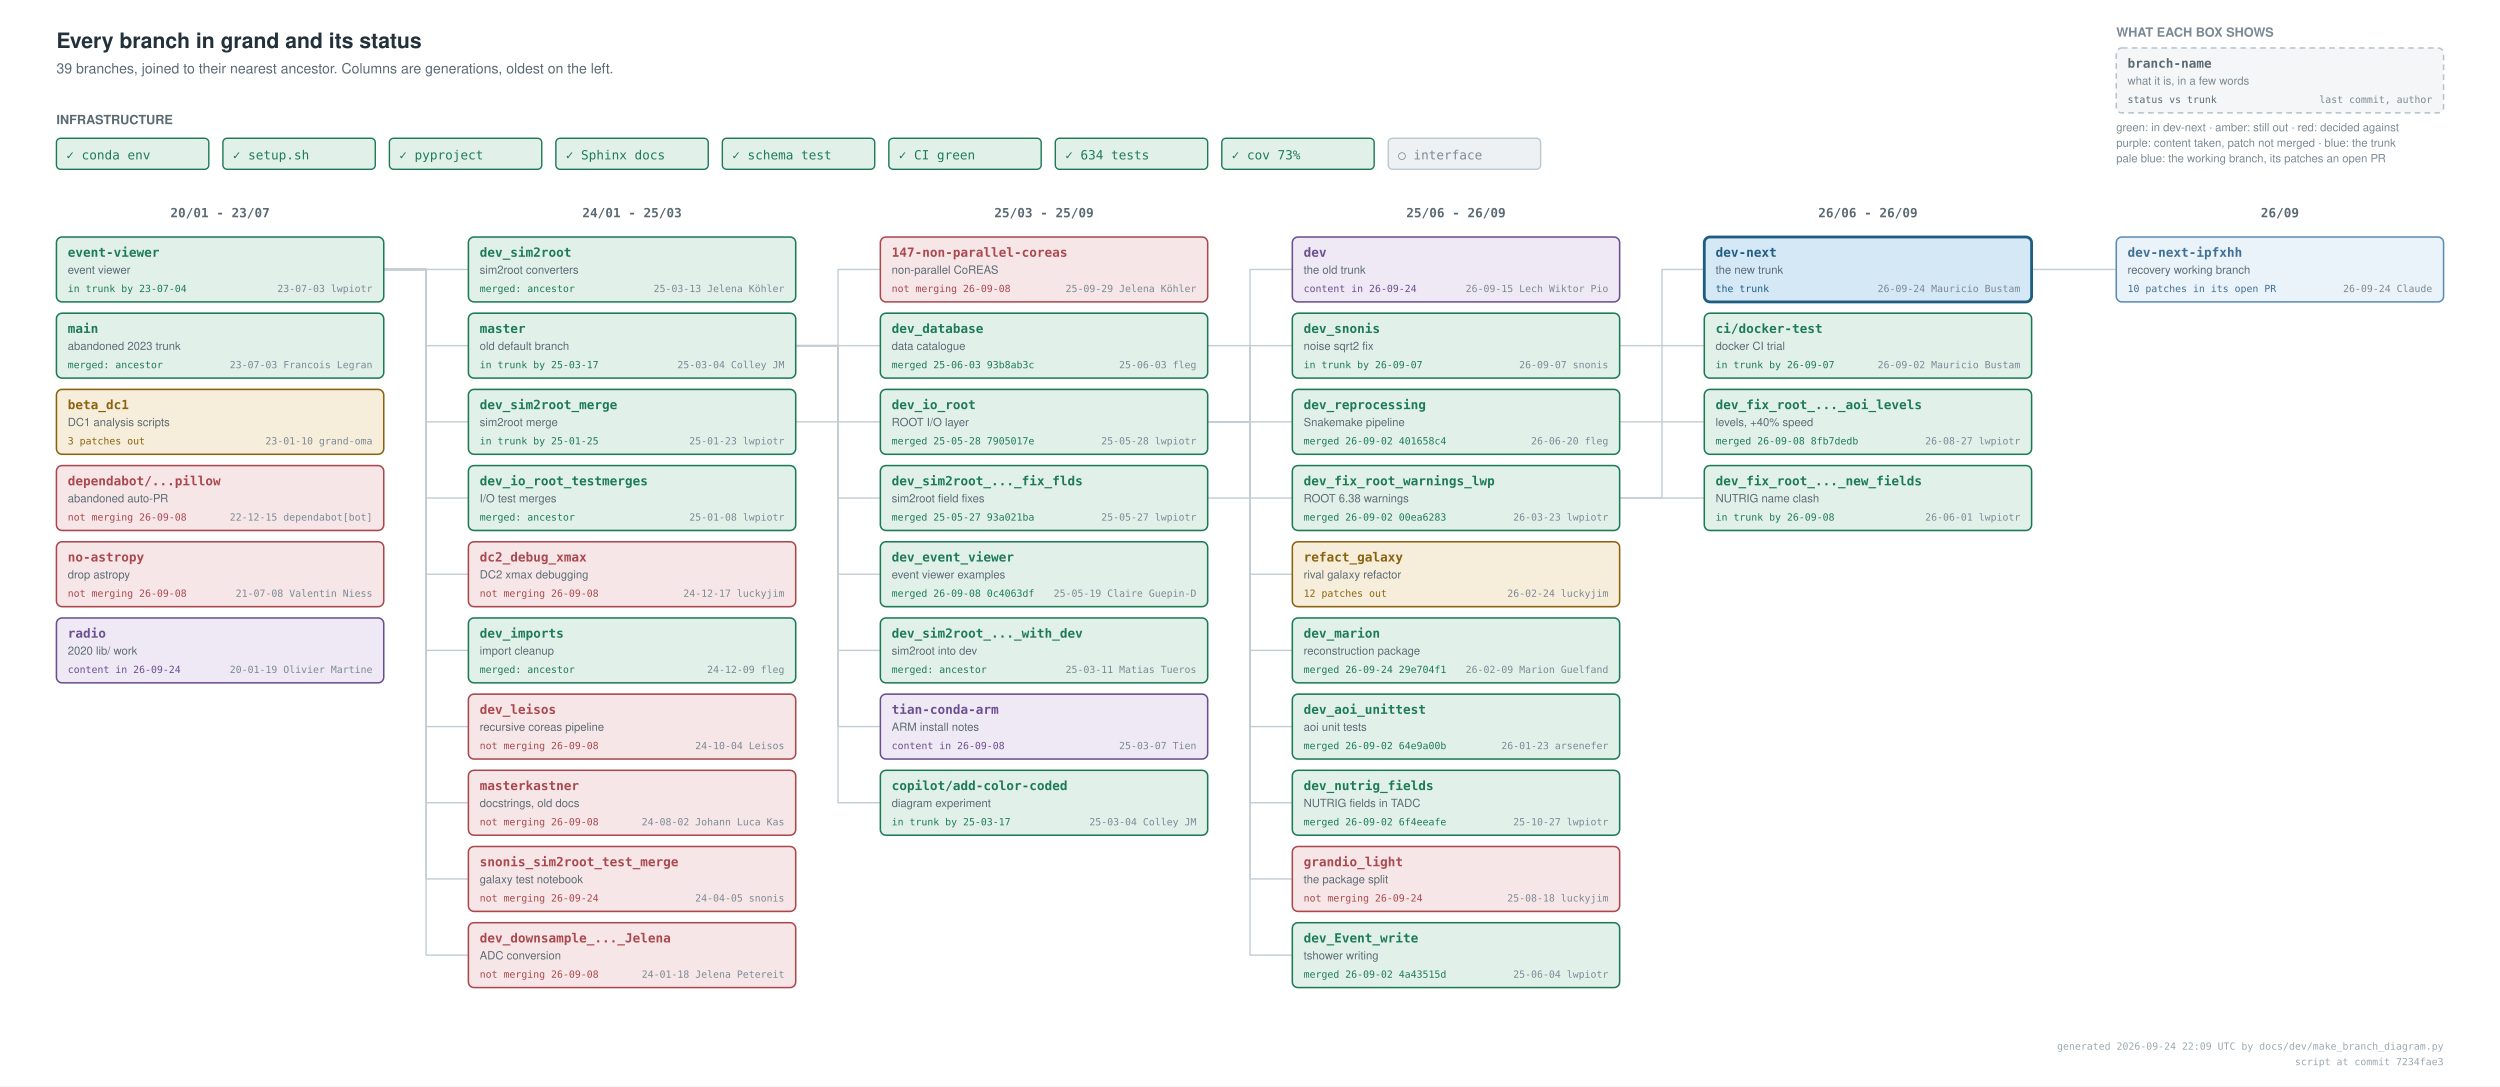
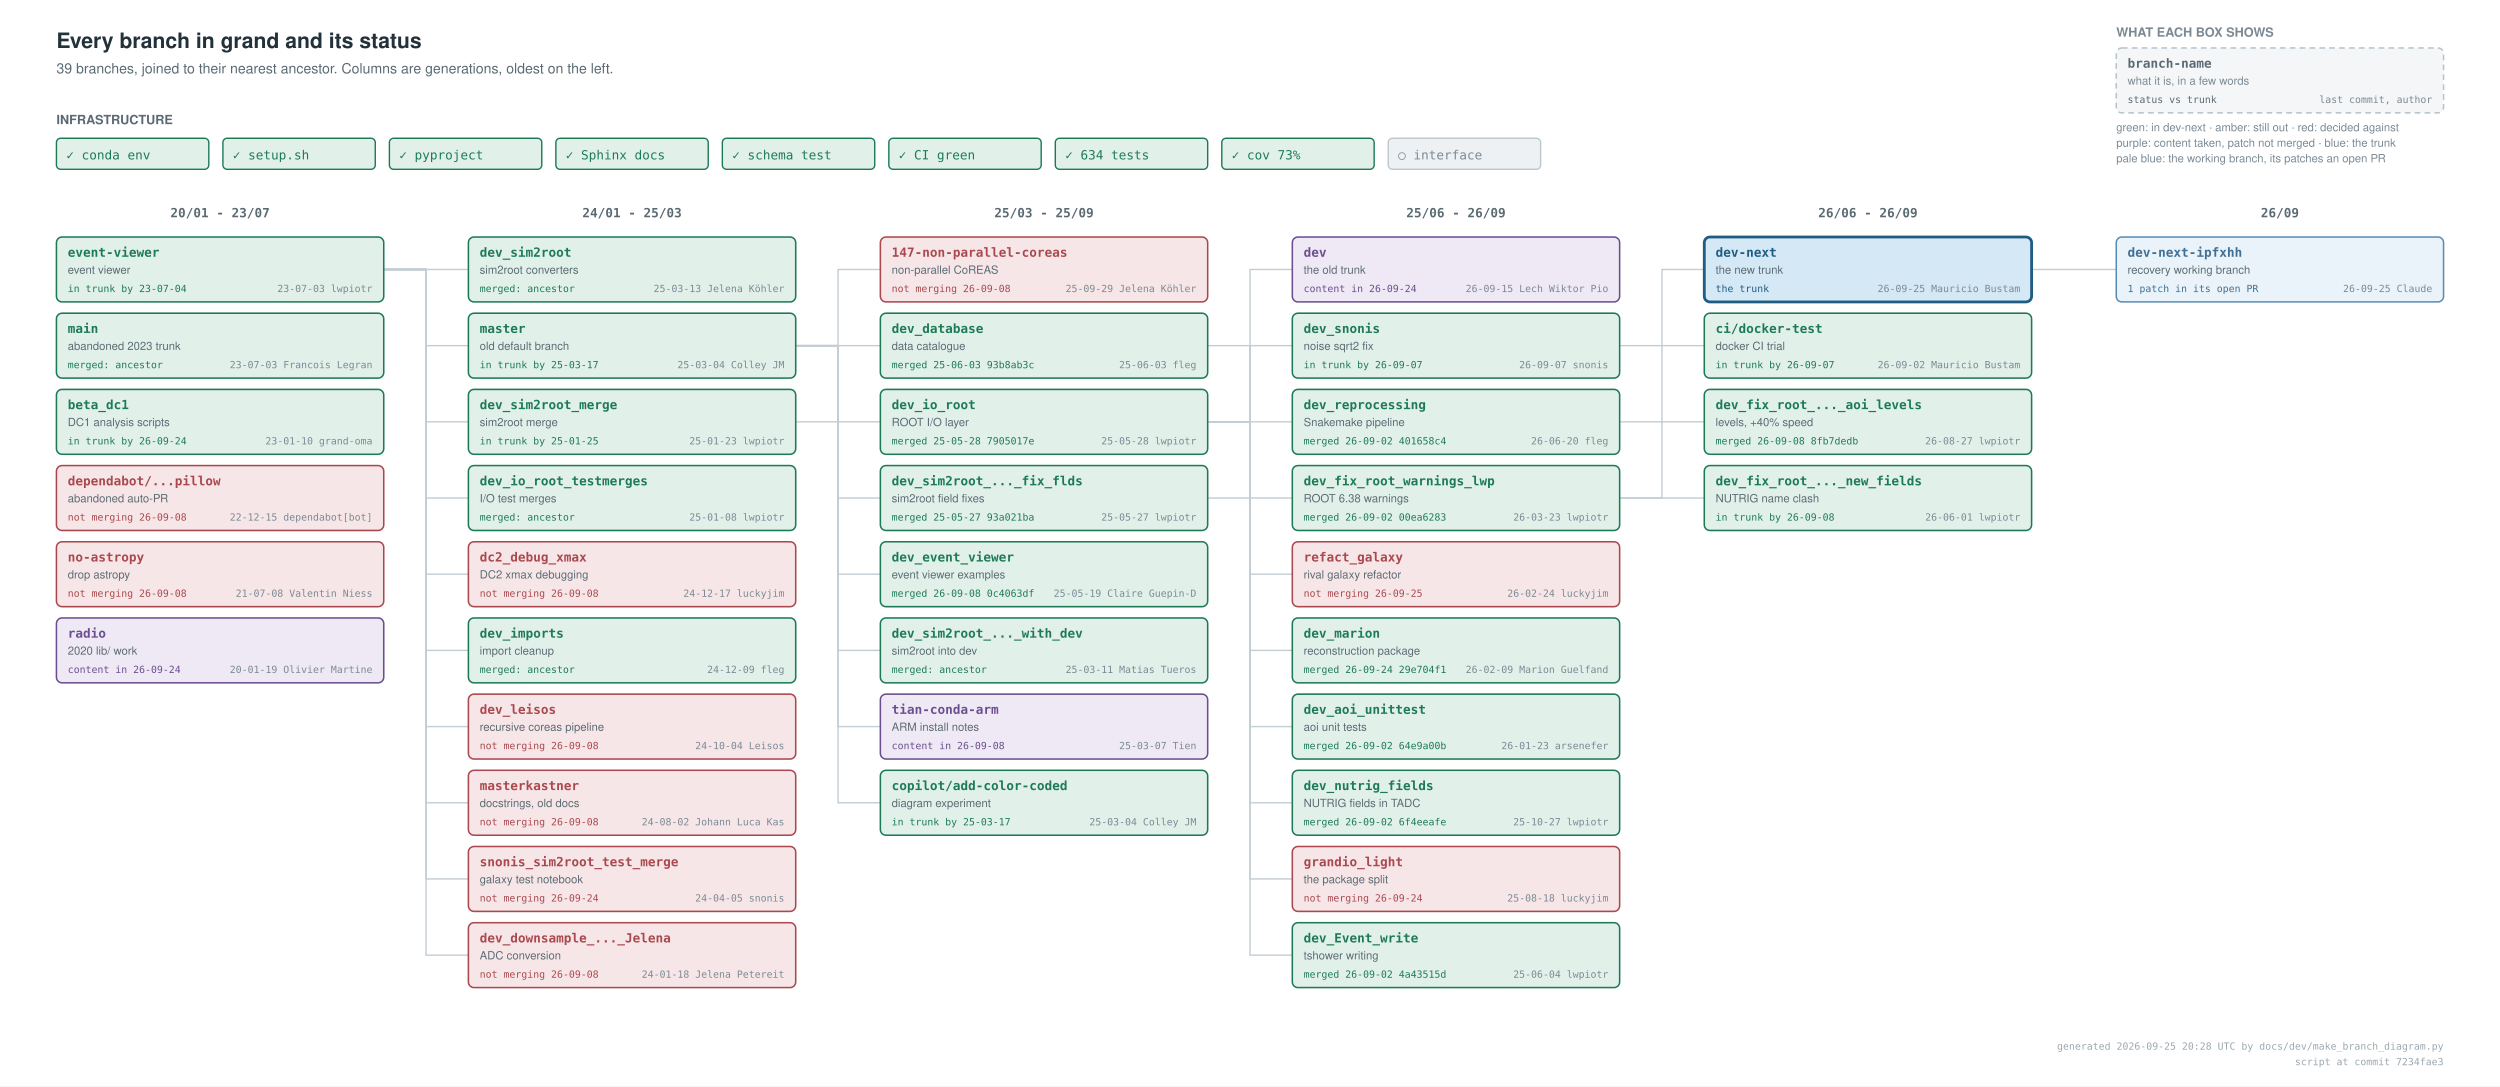
<svg xmlns="http://www.w3.org/2000/svg" viewBox="0 0 1772 770" width="1772" height="770" font-family="IBM Plex Sans, Helvetica, Arial, sans-serif">
  <rect width="1772" height="770" fill="#FFFFFF" />
  <text x="40" y="34" font-size="15" font-weight="600" fill="#22313A">Every branch in grand and its status</text>
  <text x="40" y="52" font-size="10" fill="#5A6A73">39 branches, joined to their nearest ancestor. Columns are generations, oldest on the left.</text>
  <text x="1500.0" y="26.0" font-size="9" font-weight="600" fill="#7A8994">WHAT EACH BOX SHOWS</text>
  <rect x="1500.0" y="34.0" width="232" height="46" rx="4" fill="#F4F6F7" stroke="#B7C4CC" stroke-width="1.1" stroke-dasharray="4 3" />
  <text x="1508.0" y="48.0" font-family="IBM Plex Mono, monospace" font-size="9" font-weight="600" fill="#5A6A73">branch-name</text>
  <text x="1508.0" y="60.0" font-size="8" fill="#7A8994">what it is, in a few words</text>
  <text x="1508.0" y="73.0" font-family="IBM Plex Mono, monospace" font-size="7" fill="#5A6A73">status vs trunk</text>
  <text x="1724.0" y="73.0" font-family="IBM Plex Mono, monospace" font-size="7" fill="#7A8994" text-anchor="end">last commit, author</text>
  <text x="1500.0" y="93.0" font-size="8" fill="#7A8994">green: in dev-next · amber: still out · red: decided against</text>
  <text x="1500.0" y="104.0" font-size="8" fill="#7A8994">purple: content taken, patch not merged · blue: the trunk</text>
  <text x="1500.0" y="115.0" font-size="8" fill="#7A8994">pale blue: the working branch, its patches an open PR</text>
  <text x="40" y="88" font-size="9" font-weight="600" fill="#5A6A73">INFRASTRUCTURE</text>
  <rect x="40.0" y="98" width="108" height="22" rx="3" fill="#E1F1EA" stroke="#1D7A57" stroke-width="1" />
  <text x="47.0" y="113" font-family="IBM Plex Mono, monospace" font-size="9" fill="#1D7A57">✓ conda env</text>
  <rect x="158.0" y="98" width="108" height="22" rx="3" fill="#E1F1EA" stroke="#1D7A57" stroke-width="1" />
  <text x="165.0" y="113" font-family="IBM Plex Mono, monospace" font-size="9" fill="#1D7A57">✓ setup.sh</text>
  <rect x="276.0" y="98" width="108" height="22" rx="3" fill="#E1F1EA" stroke="#1D7A57" stroke-width="1" />
  <text x="283.0" y="113" font-family="IBM Plex Mono, monospace" font-size="9" fill="#1D7A57">✓ pyproject</text>
  <rect x="394.0" y="98" width="108" height="22" rx="3" fill="#E1F1EA" stroke="#1D7A57" stroke-width="1" />
  <text x="401.0" y="113" font-family="IBM Plex Mono, monospace" font-size="9" fill="#1D7A57">✓ Sphinx docs</text>
  <rect x="512.0" y="98" width="108" height="22" rx="3" fill="#E1F1EA" stroke="#1D7A57" stroke-width="1" />
  <text x="519.0" y="113" font-family="IBM Plex Mono, monospace" font-size="9" fill="#1D7A57">✓ schema test</text>
  <rect x="630.0" y="98" width="108" height="22" rx="3" fill="#E1F1EA" stroke="#1D7A57" stroke-width="1" />
  <text x="637.0" y="113" font-family="IBM Plex Mono, monospace" font-size="9" fill="#1D7A57">✓ CI green</text>
  <rect x="748.0" y="98" width="108" height="22" rx="3" fill="#E1F1EA" stroke="#1D7A57" stroke-width="1" />
  <text x="755.0" y="113" font-family="IBM Plex Mono, monospace" font-size="9" fill="#1D7A57">✓ 634 tests</text>
  <rect x="866.0" y="98" width="108" height="22" rx="3" fill="#E1F1EA" stroke="#1D7A57" stroke-width="1" />
  <text x="873.0" y="113" font-family="IBM Plex Mono, monospace" font-size="9" fill="#1D7A57">✓ cov 73%</text>
  <rect x="984.0" y="98" width="108" height="22" rx="3" fill="#EDF1F3" stroke="#BCC7CE" stroke-width="1" />
  <text x="991.0" y="113" font-family="IBM Plex Mono, monospace" font-size="9" fill="#7A8994">○ interface</text>
  <text x="156.0" y="154.0" font-family="IBM Plex Mono, monospace" font-size="9" font-weight="600" fill="#5A6A73" text-anchor="middle">20/01 - 23/07</text>
  <text x="448.0" y="154.0" font-family="IBM Plex Mono, monospace" font-size="9" font-weight="600" fill="#5A6A73" text-anchor="middle">24/01 - 25/03</text>
  <text x="740.0" y="154.0" font-family="IBM Plex Mono, monospace" font-size="9" font-weight="600" fill="#5A6A73" text-anchor="middle">25/03 - 25/09</text>
  <text x="1032.0" y="154.0" font-family="IBM Plex Mono, monospace" font-size="9" font-weight="600" fill="#5A6A73" text-anchor="middle">25/06 - 26/09</text>
  <text x="1324.0" y="154.0" font-family="IBM Plex Mono, monospace" font-size="9" font-weight="600" fill="#5A6A73" text-anchor="middle">26/06 - 26/09</text>
  <text x="1616.0" y="154.0" font-family="IBM Plex Mono, monospace" font-size="9" font-weight="600" fill="#5A6A73" text-anchor="middle">26/09</text>
  <path d="M 564.0 245.0 H 594.0 V 191.0 H 624.0" fill="none" stroke="#C3CDD4" stroke-width="1" />
  <path d="M 1148.0 299.0 H 1178.0 V 245.0 H 1208.0" fill="none" stroke="#C3CDD4" stroke-width="1" />
  <path d="M 564.0 245.0 H 594.0 V 569.0 H 624.0" fill="none" stroke="#C3CDD4" stroke-width="1" />
  <path d="M 272.0 191.0 H 302.0 V 407.0 H 332.0" fill="none" stroke="#C3CDD4" stroke-width="1" />
  <path d="M 856.0 299.0 H 886.0 V 191.0 H 916.0" fill="none" stroke="#C3CDD4" stroke-width="1" />
  <path d="M 1148.0 245.0 H 1178.0 V 191.0 H 1208.0" fill="none" stroke="#C3CDD4" stroke-width="1" />
  <path d="M 1440.0 191.0 H 1470.0 V 191.0 H 1500.0" fill="none" stroke="#C3CDD4" stroke-width="1" />
  <path d="M 856.0 245.0 H 886.0 V 677.0 H 916.0" fill="none" stroke="#C3CDD4" stroke-width="1" />
  <path d="M 856.0 299.0 H 886.0 V 515.0 H 916.0" fill="none" stroke="#C3CDD4" stroke-width="1" />
  <path d="M 564.0 245.0 H 594.0 V 245.0 H 624.0" fill="none" stroke="#C3CDD4" stroke-width="1" />
  <path d="M 272.0 191.0 H 302.0 V 677.0 H 332.0" fill="none" stroke="#C3CDD4" stroke-width="1" />
  <path d="M 564.0 245.0 H 594.0 V 407.0 H 624.0" fill="none" stroke="#C3CDD4" stroke-width="1" />
  <path d="M 1148.0 353.0 H 1178.0 V 299.0 H 1208.0" fill="none" stroke="#C3CDD4" stroke-width="1" />
  <path d="M 856.0 299.0 H 886.0 V 353.0 H 916.0" fill="none" stroke="#C3CDD4" stroke-width="1" />
  <path d="M 1148.0 353.0 H 1178.0 V 353.0 H 1208.0" fill="none" stroke="#C3CDD4" stroke-width="1" />
  <path d="M 272.0 191.0 H 302.0 V 461.0 H 332.0" fill="none" stroke="#C3CDD4" stroke-width="1" />
  <path d="M 564.0 245.0 H 594.0 V 299.0 H 624.0" fill="none" stroke="#C3CDD4" stroke-width="1" />
  <path d="M 272.0 191.0 H 302.0 V 353.0 H 332.0" fill="none" stroke="#C3CDD4" stroke-width="1" />
  <path d="M 272.0 191.0 H 302.0 V 515.0 H 332.0" fill="none" stroke="#C3CDD4" stroke-width="1" />
  <path d="M 856.0 299.0 H 886.0 V 461.0 H 916.0" fill="none" stroke="#C3CDD4" stroke-width="1" />
  <path d="M 856.0 299.0 H 886.0 V 569.0 H 916.0" fill="none" stroke="#C3CDD4" stroke-width="1" />
  <path d="M 856.0 299.0 H 886.0 V 299.0 H 916.0" fill="none" stroke="#C3CDD4" stroke-width="1" />
  <path d="M 272.0 191.0 H 302.0 V 191.0 H 332.0" fill="none" stroke="#C3CDD4" stroke-width="1" />
  <path d="M 272.0 191.0 H 302.0 V 299.0 H 332.0" fill="none" stroke="#C3CDD4" stroke-width="1" />
  <path d="M 564.0 299.0 H 594.0 V 461.0 H 624.0" fill="none" stroke="#C3CDD4" stroke-width="1" />
  <path d="M 564.0 245.0 H 594.0 V 353.0 H 624.0" fill="none" stroke="#C3CDD4" stroke-width="1" />
  <path d="M 856.0 353.0 H 886.0 V 245.0 H 916.0" fill="none" stroke="#C3CDD4" stroke-width="1" />
  <path d="M 856.0 299.0 H 886.0 V 623.0 H 916.0" fill="none" stroke="#C3CDD4" stroke-width="1" />
  <path d="M 272.0 191.0 H 302.0 V 245.0 H 332.0" fill="none" stroke="#C3CDD4" stroke-width="1" />
  <path d="M 272.0 191.0 H 302.0 V 569.0 H 332.0" fill="none" stroke="#C3CDD4" stroke-width="1" />
  <path d="M 856.0 299.0 H 886.0 V 407.0 H 916.0" fill="none" stroke="#C3CDD4" stroke-width="1" />
  <path d="M 272.0 191.0 H 302.0 V 623.0 H 332.0" fill="none" stroke="#C3CDD4" stroke-width="1" />
  <path d="M 564.0 245.0 H 594.0 V 515.0 H 624.0" fill="none" stroke="#C3CDD4" stroke-width="1" />
  <rect x="624.0" y="168.0" width="232" height="46" rx="4" fill="#F7E6E7" stroke="#A9484E" stroke-width="1.1" />
  <text x="632.0" y="182.0" font-family="IBM Plex Mono, monospace" font-size="9" font-weight="600" fill="#A9484E">147-non-parallel-coreas</text>
  <text x="632.0" y="194.0" font-size="8" fill="#5A6A73">non-parallel CoREAS</text>
  <text x="632.0" y="207.0" font-family="IBM Plex Mono, monospace" font-size="7" fill="#A9484E">not merging 26-09-08</text>
  <text x="848.0" y="207.0" font-family="IBM Plex Mono, monospace" font-size="7" fill="#7A8994" text-anchor="end">25-09-29 Jelena Köhler</text>
-   <rect x="40.0" y="276.0" width="232" height="46" rx="4" fill="#F6EDDA" stroke="#8A6210" stroke-width="1.1" />
-   <text x="48.0" y="290.0" font-family="IBM Plex Mono, monospace" font-size="9" font-weight="600" fill="#8A6210">beta_dc1</text>
+   <rect x="40.0" y="276.0" width="232" height="46" rx="4" fill="#E1F1EA" stroke="#1D7A57" stroke-width="1.1" />
+   <text x="48.0" y="290.0" font-family="IBM Plex Mono, monospace" font-size="9" font-weight="600" fill="#1D7A57">beta_dc1</text>
  <text x="48.0" y="302.0" font-size="8" fill="#5A6A73">DC1 analysis scripts</text>
-   <text x="48.0" y="315.0" font-family="IBM Plex Mono, monospace" font-size="7" fill="#8A6210">3 patches out</text>
+   <text x="48.0" y="315.0" font-family="IBM Plex Mono, monospace" font-size="7" fill="#1D7A57">in trunk by 26-09-24</text>
  <text x="264.0" y="315.0" font-family="IBM Plex Mono, monospace" font-size="7" fill="#7A8994" text-anchor="end">23-01-10 grand-oma</text>
  <rect x="1208.0" y="222.0" width="232" height="46" rx="4" fill="#E1F1EA" stroke="#1D7A57" stroke-width="1.1" />
  <text x="1216.0" y="236.0" font-family="IBM Plex Mono, monospace" font-size="9" font-weight="600" fill="#1D7A57">ci/docker-test</text>
  <text x="1216.0" y="248.0" font-size="8" fill="#5A6A73">docker CI trial</text>
  <text x="1216.0" y="261.0" font-family="IBM Plex Mono, monospace" font-size="7" fill="#1D7A57">in trunk by 26-09-07</text>
  <text x="1432.0" y="261.0" font-family="IBM Plex Mono, monospace" font-size="7" fill="#7A8994" text-anchor="end">26-09-02 Mauricio Bustam</text>
  <rect x="624.0" y="546.0" width="232" height="46" rx="4" fill="#E1F1EA" stroke="#1D7A57" stroke-width="1.1" />
  <text x="632.0" y="560.0" font-family="IBM Plex Mono, monospace" font-size="9" font-weight="600" fill="#1D7A57">copilot/add-color-coded</text>
  <text x="632.0" y="572.0" font-size="8" fill="#5A6A73">diagram experiment</text>
  <text x="632.0" y="585.0" font-family="IBM Plex Mono, monospace" font-size="7" fill="#1D7A57">in trunk by 25-03-17</text>
  <text x="848.0" y="585.0" font-family="IBM Plex Mono, monospace" font-size="7" fill="#7A8994" text-anchor="end">25-03-04 Colley JM</text>
  <rect x="332.0" y="384.0" width="232" height="46" rx="4" fill="#F7E6E7" stroke="#A9484E" stroke-width="1.1" />
  <text x="340.0" y="398.0" font-family="IBM Plex Mono, monospace" font-size="9" font-weight="600" fill="#A9484E">dc2_debug_xmax</text>
  <text x="340.0" y="410.0" font-size="8" fill="#5A6A73">DC2 xmax debugging</text>
  <text x="340.0" y="423.0" font-family="IBM Plex Mono, monospace" font-size="7" fill="#A9484E">not merging 26-09-08</text>
  <text x="556.0" y="423.0" font-family="IBM Plex Mono, monospace" font-size="7" fill="#7A8994" text-anchor="end">24-12-17 luckyjim</text>
  <rect x="40.0" y="330.0" width="232" height="46" rx="4" fill="#F7E6E7" stroke="#A9484E" stroke-width="1.1" />
  <text x="48.0" y="344.0" font-family="IBM Plex Mono, monospace" font-size="9" font-weight="600" fill="#A9484E">dependabot/...pillow</text>
  <text x="48.0" y="356.0" font-size="8" fill="#5A6A73">abandoned auto-PR</text>
  <text x="48.0" y="369.0" font-family="IBM Plex Mono, monospace" font-size="7" fill="#A9484E">not merging 26-09-08</text>
  <text x="264.0" y="369.0" font-family="IBM Plex Mono, monospace" font-size="7" fill="#7A8994" text-anchor="end">22-12-15 dependabot[bot]</text>
  <rect x="916.0" y="168.0" width="232" height="46" rx="4" fill="#EFE9F5" stroke="#6B4E8E" stroke-width="1.1" />
  <text x="924.0" y="182.0" font-family="IBM Plex Mono, monospace" font-size="9" font-weight="600" fill="#6B4E8E">dev</text>
  <text x="924.0" y="194.0" font-size="8" fill="#5A6A73">the old trunk</text>
  <text x="924.0" y="207.0" font-family="IBM Plex Mono, monospace" font-size="7" fill="#6B4E8E">content in 26-09-24</text>
  <text x="1140.0" y="207.0" font-family="IBM Plex Mono, monospace" font-size="7" fill="#7A8994" text-anchor="end">26-09-15 Lech Wiktor Pio</text>
  <rect x="1208.0" y="168.0" width="232" height="46" rx="4" fill="#D5E8F5" stroke="#1F5C82" stroke-width="2" />
  <text x="1216.0" y="182.0" font-family="IBM Plex Mono, monospace" font-size="9" font-weight="600" fill="#1F5C82">dev-next</text>
  <text x="1216.0" y="194.0" font-size="8" fill="#5A6A73">the new trunk</text>
  <text x="1216.0" y="207.0" font-family="IBM Plex Mono, monospace" font-size="7" fill="#1F5C82">the trunk</text>
-   <text x="1432.0" y="207.0" font-family="IBM Plex Mono, monospace" font-size="7" fill="#7A8994" text-anchor="end">26-09-24 Mauricio Bustam</text>
+   <text x="1432.0" y="207.0" font-family="IBM Plex Mono, monospace" font-size="7" fill="#7A8994" text-anchor="end">26-09-25 Mauricio Bustam</text>
  <rect x="1500.0" y="168.0" width="232" height="46" rx="4" fill="#EAF3F9" stroke="#5B8DB3" stroke-width="1.1" />
  <text x="1508.0" y="182.0" font-family="IBM Plex Mono, monospace" font-size="9" font-weight="600" fill="#3F6F94">dev-next-ipfxhh</text>
  <text x="1508.0" y="194.0" font-size="8" fill="#5A6A73">recovery working branch</text>
-   <text x="1508.0" y="207.0" font-family="IBM Plex Mono, monospace" font-size="7" fill="#3F6F94">10 patches in its open PR</text>
-   <text x="1724.0" y="207.0" font-family="IBM Plex Mono, monospace" font-size="7" fill="#7A8994" text-anchor="end">26-09-24 Claude</text>
+   <text x="1508.0" y="207.0" font-family="IBM Plex Mono, monospace" font-size="7" fill="#3F6F94">1 patch in its open PR</text>
+   <text x="1724.0" y="207.0" font-family="IBM Plex Mono, monospace" font-size="7" fill="#7A8994" text-anchor="end">26-09-25 Claude</text>
  <rect x="916.0" y="654.0" width="232" height="46" rx="4" fill="#E1F1EA" stroke="#1D7A57" stroke-width="1.1" />
  <text x="924.0" y="668.0" font-family="IBM Plex Mono, monospace" font-size="9" font-weight="600" fill="#1D7A57">dev_Event_write</text>
  <text x="924.0" y="680.0" font-size="8" fill="#5A6A73">tshower writing</text>
  <text x="924.0" y="693.0" font-family="IBM Plex Mono, monospace" font-size="7" fill="#1D7A57">merged 26-09-02 4a43515d</text>
  <text x="1140.0" y="693.0" font-family="IBM Plex Mono, monospace" font-size="7" fill="#7A8994" text-anchor="end">25-06-04 lwpiotr</text>
  <rect x="916.0" y="492.0" width="232" height="46" rx="4" fill="#E1F1EA" stroke="#1D7A57" stroke-width="1.1" />
  <text x="924.0" y="506.0" font-family="IBM Plex Mono, monospace" font-size="9" font-weight="600" fill="#1D7A57">dev_aoi_unittest</text>
  <text x="924.0" y="518.0" font-size="8" fill="#5A6A73">aoi unit tests</text>
  <text x="924.0" y="531.0" font-family="IBM Plex Mono, monospace" font-size="7" fill="#1D7A57">merged 26-09-02 64e9a00b</text>
  <text x="1140.0" y="531.0" font-family="IBM Plex Mono, monospace" font-size="7" fill="#7A8994" text-anchor="end">26-01-23 arsenefer</text>
  <rect x="624.0" y="222.0" width="232" height="46" rx="4" fill="#E1F1EA" stroke="#1D7A57" stroke-width="1.1" />
  <text x="632.0" y="236.0" font-family="IBM Plex Mono, monospace" font-size="9" font-weight="600" fill="#1D7A57">dev_database</text>
  <text x="632.0" y="248.0" font-size="8" fill="#5A6A73">data catalogue</text>
  <text x="632.0" y="261.0" font-family="IBM Plex Mono, monospace" font-size="7" fill="#1D7A57">merged 25-06-03 93b8ab3c</text>
  <text x="848.0" y="261.0" font-family="IBM Plex Mono, monospace" font-size="7" fill="#7A8994" text-anchor="end">25-06-03 fleg</text>
  <rect x="332.0" y="654.0" width="232" height="46" rx="4" fill="#F7E6E7" stroke="#A9484E" stroke-width="1.1" />
  <text x="340.0" y="668.0" font-family="IBM Plex Mono, monospace" font-size="9" font-weight="600" fill="#A9484E">dev_downsample_..._Jelena</text>
  <text x="340.0" y="680.0" font-size="8" fill="#5A6A73">ADC conversion</text>
  <text x="340.0" y="693.0" font-family="IBM Plex Mono, monospace" font-size="7" fill="#A9484E">not merging 26-09-08</text>
  <text x="556.0" y="693.0" font-family="IBM Plex Mono, monospace" font-size="7" fill="#7A8994" text-anchor="end">24-01-18 Jelena Petereit</text>
  <rect x="624.0" y="384.0" width="232" height="46" rx="4" fill="#E1F1EA" stroke="#1D7A57" stroke-width="1.1" />
  <text x="632.0" y="398.0" font-family="IBM Plex Mono, monospace" font-size="9" font-weight="600" fill="#1D7A57">dev_event_viewer</text>
  <text x="632.0" y="410.0" font-size="8" fill="#5A6A73">event viewer examples</text>
  <text x="632.0" y="423.0" font-family="IBM Plex Mono, monospace" font-size="7" fill="#1D7A57">merged 26-09-08 0c4063df</text>
  <text x="848.0" y="423.0" font-family="IBM Plex Mono, monospace" font-size="7" fill="#7A8994" text-anchor="end">25-05-19 Claire Guepin-D</text>
  <rect x="1208.0" y="276.0" width="232" height="46" rx="4" fill="#E1F1EA" stroke="#1D7A57" stroke-width="1.1" />
  <text x="1216.0" y="290.0" font-family="IBM Plex Mono, monospace" font-size="9" font-weight="600" fill="#1D7A57">dev_fix_root_..._aoi_levels</text>
  <text x="1216.0" y="302.0" font-size="8" fill="#5A6A73">levels, +40% speed</text>
  <text x="1216.0" y="315.0" font-family="IBM Plex Mono, monospace" font-size="7" fill="#1D7A57">merged 26-09-08 8fb7dedb</text>
  <text x="1432.0" y="315.0" font-family="IBM Plex Mono, monospace" font-size="7" fill="#7A8994" text-anchor="end">26-08-27 lwpiotr</text>
  <rect x="916.0" y="330.0" width="232" height="46" rx="4" fill="#E1F1EA" stroke="#1D7A57" stroke-width="1.1" />
  <text x="924.0" y="344.0" font-family="IBM Plex Mono, monospace" font-size="9" font-weight="600" fill="#1D7A57">dev_fix_root_warnings_lwp</text>
  <text x="924.0" y="356.0" font-size="8" fill="#5A6A73">ROOT 6.38 warnings</text>
  <text x="924.0" y="369.0" font-family="IBM Plex Mono, monospace" font-size="7" fill="#1D7A57">merged 26-09-02 00ea6283</text>
  <text x="1140.0" y="369.0" font-family="IBM Plex Mono, monospace" font-size="7" fill="#7A8994" text-anchor="end">26-03-23 lwpiotr</text>
  <rect x="1208.0" y="330.0" width="232" height="46" rx="4" fill="#E1F1EA" stroke="#1D7A57" stroke-width="1.1" />
  <text x="1216.0" y="344.0" font-family="IBM Plex Mono, monospace" font-size="9" font-weight="600" fill="#1D7A57">dev_fix_root_..._new_fields</text>
  <text x="1216.0" y="356.0" font-size="8" fill="#5A6A73">NUTRIG name clash</text>
  <text x="1216.0" y="369.0" font-family="IBM Plex Mono, monospace" font-size="7" fill="#1D7A57">in trunk by 26-09-08</text>
  <text x="1432.0" y="369.0" font-family="IBM Plex Mono, monospace" font-size="7" fill="#7A8994" text-anchor="end">26-06-01 lwpiotr</text>
  <rect x="332.0" y="438.0" width="232" height="46" rx="4" fill="#E1F1EA" stroke="#1D7A57" stroke-width="1.1" />
  <text x="340.0" y="452.0" font-family="IBM Plex Mono, monospace" font-size="9" font-weight="600" fill="#1D7A57">dev_imports</text>
  <text x="340.0" y="464.0" font-size="8" fill="#5A6A73">import cleanup</text>
  <text x="340.0" y="477.0" font-family="IBM Plex Mono, monospace" font-size="7" fill="#1D7A57">merged: ancestor</text>
  <text x="556.0" y="477.0" font-family="IBM Plex Mono, monospace" font-size="7" fill="#7A8994" text-anchor="end">24-12-09 fleg</text>
  <rect x="624.0" y="276.0" width="232" height="46" rx="4" fill="#E1F1EA" stroke="#1D7A57" stroke-width="1.1" />
  <text x="632.0" y="290.0" font-family="IBM Plex Mono, monospace" font-size="9" font-weight="600" fill="#1D7A57">dev_io_root</text>
  <text x="632.0" y="302.0" font-size="8" fill="#5A6A73">ROOT I/O layer</text>
  <text x="632.0" y="315.0" font-family="IBM Plex Mono, monospace" font-size="7" fill="#1D7A57">merged 25-05-28 7905017e</text>
  <text x="848.0" y="315.0" font-family="IBM Plex Mono, monospace" font-size="7" fill="#7A8994" text-anchor="end">25-05-28 lwpiotr</text>
  <rect x="332.0" y="330.0" width="232" height="46" rx="4" fill="#E1F1EA" stroke="#1D7A57" stroke-width="1.1" />
  <text x="340.0" y="344.0" font-family="IBM Plex Mono, monospace" font-size="9" font-weight="600" fill="#1D7A57">dev_io_root_testmerges</text>
  <text x="340.0" y="356.0" font-size="8" fill="#5A6A73">I/O test merges</text>
  <text x="340.0" y="369.0" font-family="IBM Plex Mono, monospace" font-size="7" fill="#1D7A57">merged: ancestor</text>
  <text x="556.0" y="369.0" font-family="IBM Plex Mono, monospace" font-size="7" fill="#7A8994" text-anchor="end">25-01-08 lwpiotr</text>
  <rect x="332.0" y="492.0" width="232" height="46" rx="4" fill="#F7E6E7" stroke="#A9484E" stroke-width="1.1" />
  <text x="340.0" y="506.0" font-family="IBM Plex Mono, monospace" font-size="9" font-weight="600" fill="#A9484E">dev_leisos</text>
  <text x="340.0" y="518.0" font-size="8" fill="#5A6A73">recursive coreas pipeline</text>
  <text x="340.0" y="531.0" font-family="IBM Plex Mono, monospace" font-size="7" fill="#A9484E">not merging 26-09-08</text>
  <text x="556.0" y="531.0" font-family="IBM Plex Mono, monospace" font-size="7" fill="#7A8994" text-anchor="end">24-10-04 Leisos</text>
  <rect x="916.0" y="438.0" width="232" height="46" rx="4" fill="#E1F1EA" stroke="#1D7A57" stroke-width="1.1" />
  <text x="924.0" y="452.0" font-family="IBM Plex Mono, monospace" font-size="9" font-weight="600" fill="#1D7A57">dev_marion</text>
  <text x="924.0" y="464.0" font-size="8" fill="#5A6A73">reconstruction package</text>
  <text x="924.0" y="477.0" font-family="IBM Plex Mono, monospace" font-size="7" fill="#1D7A57">merged 26-09-24 29e704f1</text>
  <text x="1140.0" y="477.0" font-family="IBM Plex Mono, monospace" font-size="7" fill="#7A8994" text-anchor="end">26-02-09 Marion Guelfand</text>
  <rect x="916.0" y="546.0" width="232" height="46" rx="4" fill="#E1F1EA" stroke="#1D7A57" stroke-width="1.1" />
  <text x="924.0" y="560.0" font-family="IBM Plex Mono, monospace" font-size="9" font-weight="600" fill="#1D7A57">dev_nutrig_fields</text>
  <text x="924.0" y="572.0" font-size="8" fill="#5A6A73">NUTRIG fields in TADC</text>
  <text x="924.0" y="585.0" font-family="IBM Plex Mono, monospace" font-size="7" fill="#1D7A57">merged 26-09-02 6f4eeafe</text>
  <text x="1140.0" y="585.0" font-family="IBM Plex Mono, monospace" font-size="7" fill="#7A8994" text-anchor="end">25-10-27 lwpiotr</text>
  <rect x="916.0" y="276.0" width="232" height="46" rx="4" fill="#E1F1EA" stroke="#1D7A57" stroke-width="1.1" />
  <text x="924.0" y="290.0" font-family="IBM Plex Mono, monospace" font-size="9" font-weight="600" fill="#1D7A57">dev_reprocessing</text>
  <text x="924.0" y="302.0" font-size="8" fill="#5A6A73">Snakemake pipeline</text>
  <text x="924.0" y="315.0" font-family="IBM Plex Mono, monospace" font-size="7" fill="#1D7A57">merged 26-09-02 401658c4</text>
  <text x="1140.0" y="315.0" font-family="IBM Plex Mono, monospace" font-size="7" fill="#7A8994" text-anchor="end">26-06-20 fleg</text>
  <rect x="332.0" y="168.0" width="232" height="46" rx="4" fill="#E1F1EA" stroke="#1D7A57" stroke-width="1.1" />
  <text x="340.0" y="182.0" font-family="IBM Plex Mono, monospace" font-size="9" font-weight="600" fill="#1D7A57">dev_sim2root</text>
  <text x="340.0" y="194.0" font-size="8" fill="#5A6A73">sim2root converters</text>
  <text x="340.0" y="207.0" font-family="IBM Plex Mono, monospace" font-size="7" fill="#1D7A57">merged: ancestor</text>
  <text x="556.0" y="207.0" font-family="IBM Plex Mono, monospace" font-size="7" fill="#7A8994" text-anchor="end">25-03-13 Jelena Köhler</text>
  <rect x="332.0" y="276.0" width="232" height="46" rx="4" fill="#E1F1EA" stroke="#1D7A57" stroke-width="1.1" />
  <text x="340.0" y="290.0" font-family="IBM Plex Mono, monospace" font-size="9" font-weight="600" fill="#1D7A57">dev_sim2root_merge</text>
  <text x="340.0" y="302.0" font-size="8" fill="#5A6A73">sim2root merge</text>
  <text x="340.0" y="315.0" font-family="IBM Plex Mono, monospace" font-size="7" fill="#1D7A57">in trunk by 25-01-25</text>
  <text x="556.0" y="315.0" font-family="IBM Plex Mono, monospace" font-size="7" fill="#7A8994" text-anchor="end">25-01-23 lwpiotr</text>
  <rect x="624.0" y="438.0" width="232" height="46" rx="4" fill="#E1F1EA" stroke="#1D7A57" stroke-width="1.1" />
  <text x="632.0" y="452.0" font-family="IBM Plex Mono, monospace" font-size="9" font-weight="600" fill="#1D7A57">dev_sim2root_..._with_dev</text>
  <text x="632.0" y="464.0" font-size="8" fill="#5A6A73">sim2root into dev</text>
  <text x="632.0" y="477.0" font-family="IBM Plex Mono, monospace" font-size="7" fill="#1D7A57">merged: ancestor</text>
  <text x="848.0" y="477.0" font-family="IBM Plex Mono, monospace" font-size="7" fill="#7A8994" text-anchor="end">25-03-11 Matias Tueros</text>
  <rect x="624.0" y="330.0" width="232" height="46" rx="4" fill="#E1F1EA" stroke="#1D7A57" stroke-width="1.1" />
  <text x="632.0" y="344.0" font-family="IBM Plex Mono, monospace" font-size="9" font-weight="600" fill="#1D7A57">dev_sim2root_..._fix_flds</text>
  <text x="632.0" y="356.0" font-size="8" fill="#5A6A73">sim2root field fixes</text>
  <text x="632.0" y="369.0" font-family="IBM Plex Mono, monospace" font-size="7" fill="#1D7A57">merged 25-05-27 93a021ba</text>
  <text x="848.0" y="369.0" font-family="IBM Plex Mono, monospace" font-size="7" fill="#7A8994" text-anchor="end">25-05-27 lwpiotr</text>
  <rect x="916.0" y="222.0" width="232" height="46" rx="4" fill="#E1F1EA" stroke="#1D7A57" stroke-width="1.1" />
  <text x="924.0" y="236.0" font-family="IBM Plex Mono, monospace" font-size="9" font-weight="600" fill="#1D7A57">dev_snonis</text>
  <text x="924.0" y="248.0" font-size="8" fill="#5A6A73">noise sqrt2 fix</text>
  <text x="924.0" y="261.0" font-family="IBM Plex Mono, monospace" font-size="7" fill="#1D7A57">in trunk by 26-09-07</text>
  <text x="1140.0" y="261.0" font-family="IBM Plex Mono, monospace" font-size="7" fill="#7A8994" text-anchor="end">26-09-07 snonis</text>
  <rect x="40.0" y="168.0" width="232" height="46" rx="4" fill="#E1F1EA" stroke="#1D7A57" stroke-width="1.1" />
  <text x="48.0" y="182.0" font-family="IBM Plex Mono, monospace" font-size="9" font-weight="600" fill="#1D7A57">event-viewer</text>
  <text x="48.0" y="194.0" font-size="8" fill="#5A6A73">event viewer</text>
  <text x="48.0" y="207.0" font-family="IBM Plex Mono, monospace" font-size="7" fill="#1D7A57">in trunk by 23-07-04</text>
  <text x="264.0" y="207.0" font-family="IBM Plex Mono, monospace" font-size="7" fill="#7A8994" text-anchor="end">23-07-03 lwpiotr</text>
  <rect x="916.0" y="600.0" width="232" height="46" rx="4" fill="#F7E6E7" stroke="#A9484E" stroke-width="1.1" />
  <text x="924.0" y="614.0" font-family="IBM Plex Mono, monospace" font-size="9" font-weight="600" fill="#A9484E">grandio_light</text>
  <text x="924.0" y="626.0" font-size="8" fill="#5A6A73">the package split</text>
  <text x="924.0" y="639.0" font-family="IBM Plex Mono, monospace" font-size="7" fill="#A9484E">not merging 26-09-24</text>
  <text x="1140.0" y="639.0" font-family="IBM Plex Mono, monospace" font-size="7" fill="#7A8994" text-anchor="end">25-08-18 luckyjim</text>
  <rect x="40.0" y="222.0" width="232" height="46" rx="4" fill="#E1F1EA" stroke="#1D7A57" stroke-width="1.1" />
  <text x="48.0" y="236.0" font-family="IBM Plex Mono, monospace" font-size="9" font-weight="600" fill="#1D7A57">main</text>
  <text x="48.0" y="248.0" font-size="8" fill="#5A6A73">abandoned 2023 trunk</text>
  <text x="48.0" y="261.0" font-family="IBM Plex Mono, monospace" font-size="7" fill="#1D7A57">merged: ancestor</text>
  <text x="264.0" y="261.0" font-family="IBM Plex Mono, monospace" font-size="7" fill="#7A8994" text-anchor="end">23-07-03 Francois Legran</text>
  <rect x="332.0" y="222.0" width="232" height="46" rx="4" fill="#E1F1EA" stroke="#1D7A57" stroke-width="1.1" />
  <text x="340.0" y="236.0" font-family="IBM Plex Mono, monospace" font-size="9" font-weight="600" fill="#1D7A57">master</text>
  <text x="340.0" y="248.0" font-size="8" fill="#5A6A73">old default branch</text>
  <text x="340.0" y="261.0" font-family="IBM Plex Mono, monospace" font-size="7" fill="#1D7A57">in trunk by 25-03-17</text>
  <text x="556.0" y="261.0" font-family="IBM Plex Mono, monospace" font-size="7" fill="#7A8994" text-anchor="end">25-03-04 Colley JM</text>
  <rect x="332.0" y="546.0" width="232" height="46" rx="4" fill="#F7E6E7" stroke="#A9484E" stroke-width="1.1" />
  <text x="340.0" y="560.0" font-family="IBM Plex Mono, monospace" font-size="9" font-weight="600" fill="#A9484E">masterkastner</text>
  <text x="340.0" y="572.0" font-size="8" fill="#5A6A73">docstrings, old docs</text>
  <text x="340.0" y="585.0" font-family="IBM Plex Mono, monospace" font-size="7" fill="#A9484E">not merging 26-09-08</text>
  <text x="556.0" y="585.0" font-family="IBM Plex Mono, monospace" font-size="7" fill="#7A8994" text-anchor="end">24-08-02 Johann Luca Kas</text>
  <rect x="40.0" y="384.0" width="232" height="46" rx="4" fill="#F7E6E7" stroke="#A9484E" stroke-width="1.1" />
  <text x="48.0" y="398.0" font-family="IBM Plex Mono, monospace" font-size="9" font-weight="600" fill="#A9484E">no-astropy</text>
  <text x="48.0" y="410.0" font-size="8" fill="#5A6A73">drop astropy</text>
  <text x="48.0" y="423.0" font-family="IBM Plex Mono, monospace" font-size="7" fill="#A9484E">not merging 26-09-08</text>
  <text x="264.0" y="423.0" font-family="IBM Plex Mono, monospace" font-size="7" fill="#7A8994" text-anchor="end">21-07-08 Valentin Niess</text>
  <rect x="40.0" y="438.0" width="232" height="46" rx="4" fill="#EFE9F5" stroke="#6B4E8E" stroke-width="1.1" />
  <text x="48.0" y="452.0" font-family="IBM Plex Mono, monospace" font-size="9" font-weight="600" fill="#6B4E8E">radio</text>
  <text x="48.0" y="464.0" font-size="8" fill="#5A6A73">2020 lib/ work</text>
  <text x="48.0" y="477.0" font-family="IBM Plex Mono, monospace" font-size="7" fill="#6B4E8E">content in 26-09-24</text>
  <text x="264.0" y="477.0" font-family="IBM Plex Mono, monospace" font-size="7" fill="#7A8994" text-anchor="end">20-01-19 Olivier Martine</text>
-   <rect x="916.0" y="384.0" width="232" height="46" rx="4" fill="#F6EDDA" stroke="#8A6210" stroke-width="1.1" />
-   <text x="924.0" y="398.0" font-family="IBM Plex Mono, monospace" font-size="9" font-weight="600" fill="#8A6210">refact_galaxy</text>
+   <rect x="916.0" y="384.0" width="232" height="46" rx="4" fill="#F7E6E7" stroke="#A9484E" stroke-width="1.1" />
+   <text x="924.0" y="398.0" font-family="IBM Plex Mono, monospace" font-size="9" font-weight="600" fill="#A9484E">refact_galaxy</text>
  <text x="924.0" y="410.0" font-size="8" fill="#5A6A73">rival galaxy refactor</text>
-   <text x="924.0" y="423.0" font-family="IBM Plex Mono, monospace" font-size="7" fill="#8A6210">12 patches out</text>
+   <text x="924.0" y="423.0" font-family="IBM Plex Mono, monospace" font-size="7" fill="#A9484E">not merging 26-09-25</text>
  <text x="1140.0" y="423.0" font-family="IBM Plex Mono, monospace" font-size="7" fill="#7A8994" text-anchor="end">26-02-24 luckyjim</text>
  <rect x="332.0" y="600.0" width="232" height="46" rx="4" fill="#F7E6E7" stroke="#A9484E" stroke-width="1.1" />
  <text x="340.0" y="614.0" font-family="IBM Plex Mono, monospace" font-size="9" font-weight="600" fill="#A9484E">snonis_sim2root_test_merge</text>
  <text x="340.0" y="626.0" font-size="8" fill="#5A6A73">galaxy test notebook</text>
  <text x="340.0" y="639.0" font-family="IBM Plex Mono, monospace" font-size="7" fill="#A9484E">not merging 26-09-24</text>
  <text x="556.0" y="639.0" font-family="IBM Plex Mono, monospace" font-size="7" fill="#7A8994" text-anchor="end">24-04-05 snonis</text>
  <rect x="624.0" y="492.0" width="232" height="46" rx="4" fill="#EFE9F5" stroke="#6B4E8E" stroke-width="1.1" />
  <text x="632.0" y="506.0" font-family="IBM Plex Mono, monospace" font-size="9" font-weight="600" fill="#6B4E8E">tian-conda-arm</text>
  <text x="632.0" y="518.0" font-size="8" fill="#5A6A73">ARM install notes</text>
  <text x="632.0" y="531.0" font-family="IBM Plex Mono, monospace" font-size="7" fill="#6B4E8E">content in 26-09-08</text>
  <text x="848.0" y="531.0" font-family="IBM Plex Mono, monospace" font-size="7" fill="#7A8994" text-anchor="end">25-03-07 Tien</text>
-   <text x="1732.0" y="744.0" font-family="IBM Plex Mono, monospace" font-size="7" fill="#9AA7AF" text-anchor="end">generated 2026-09-24 22:09 UTC by docs/dev/make_branch_diagram.py</text>
+   <text x="1732.0" y="744.0" font-family="IBM Plex Mono, monospace" font-size="7" fill="#9AA7AF" text-anchor="end">generated 2026-09-25 20:28 UTC by docs/dev/make_branch_diagram.py</text>
  <text x="1732.0" y="755.0" font-family="IBM Plex Mono, monospace" font-size="7" fill="#9AA7AF" text-anchor="end">script at commit 7234fae3</text>
</svg>
